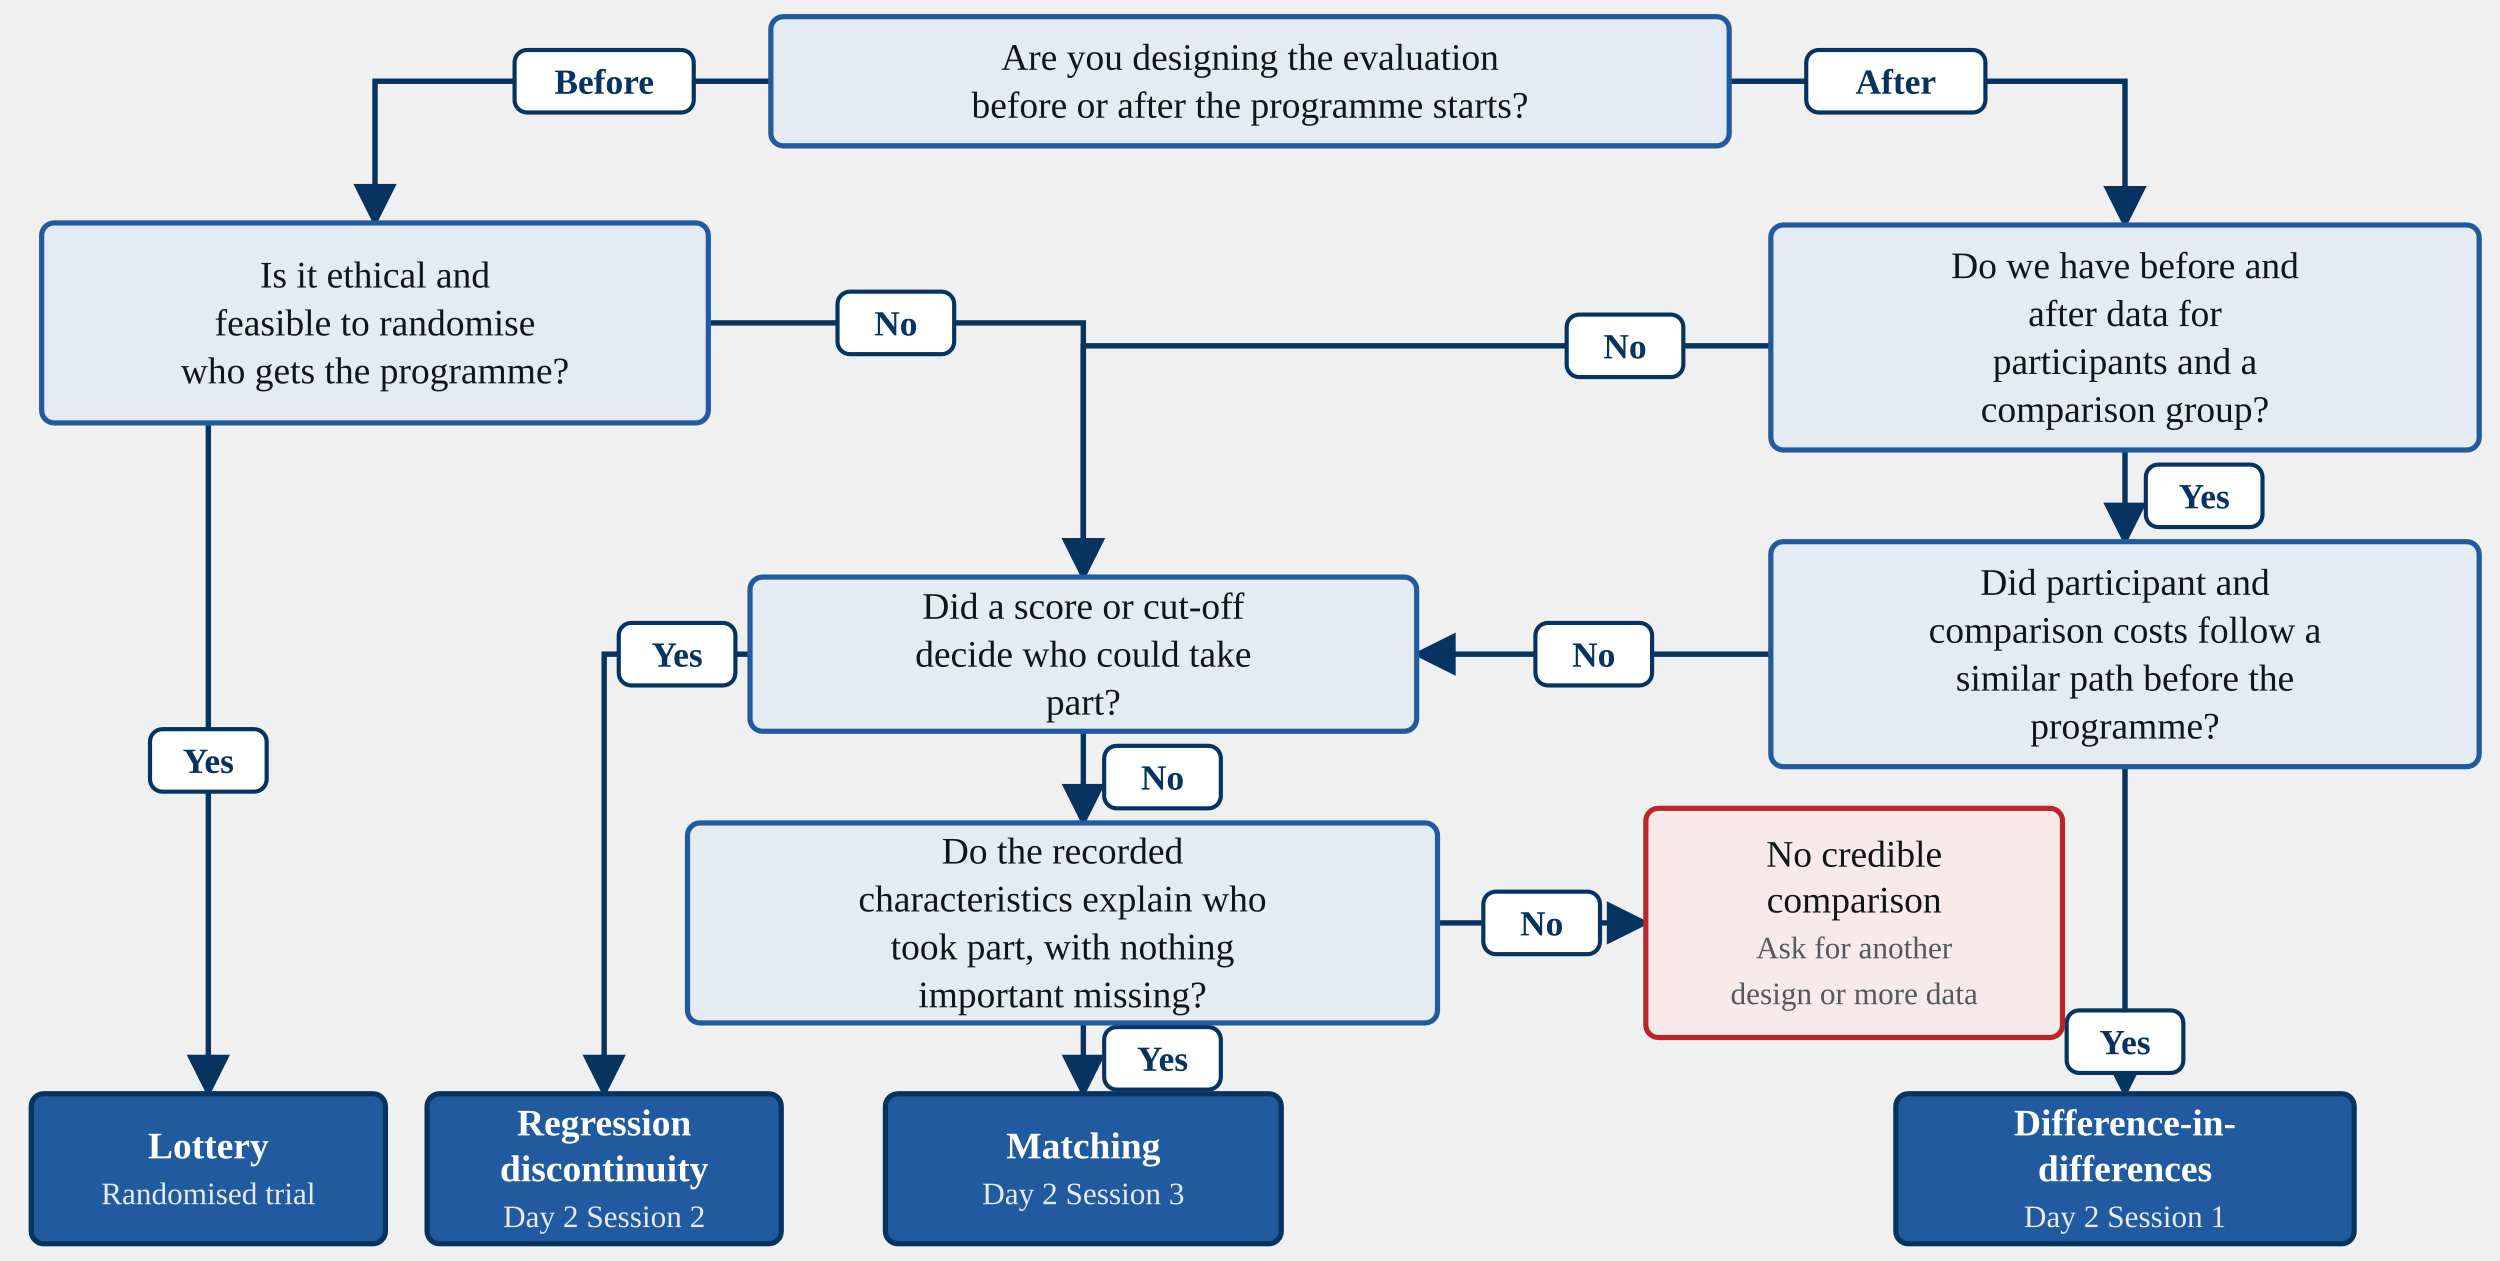
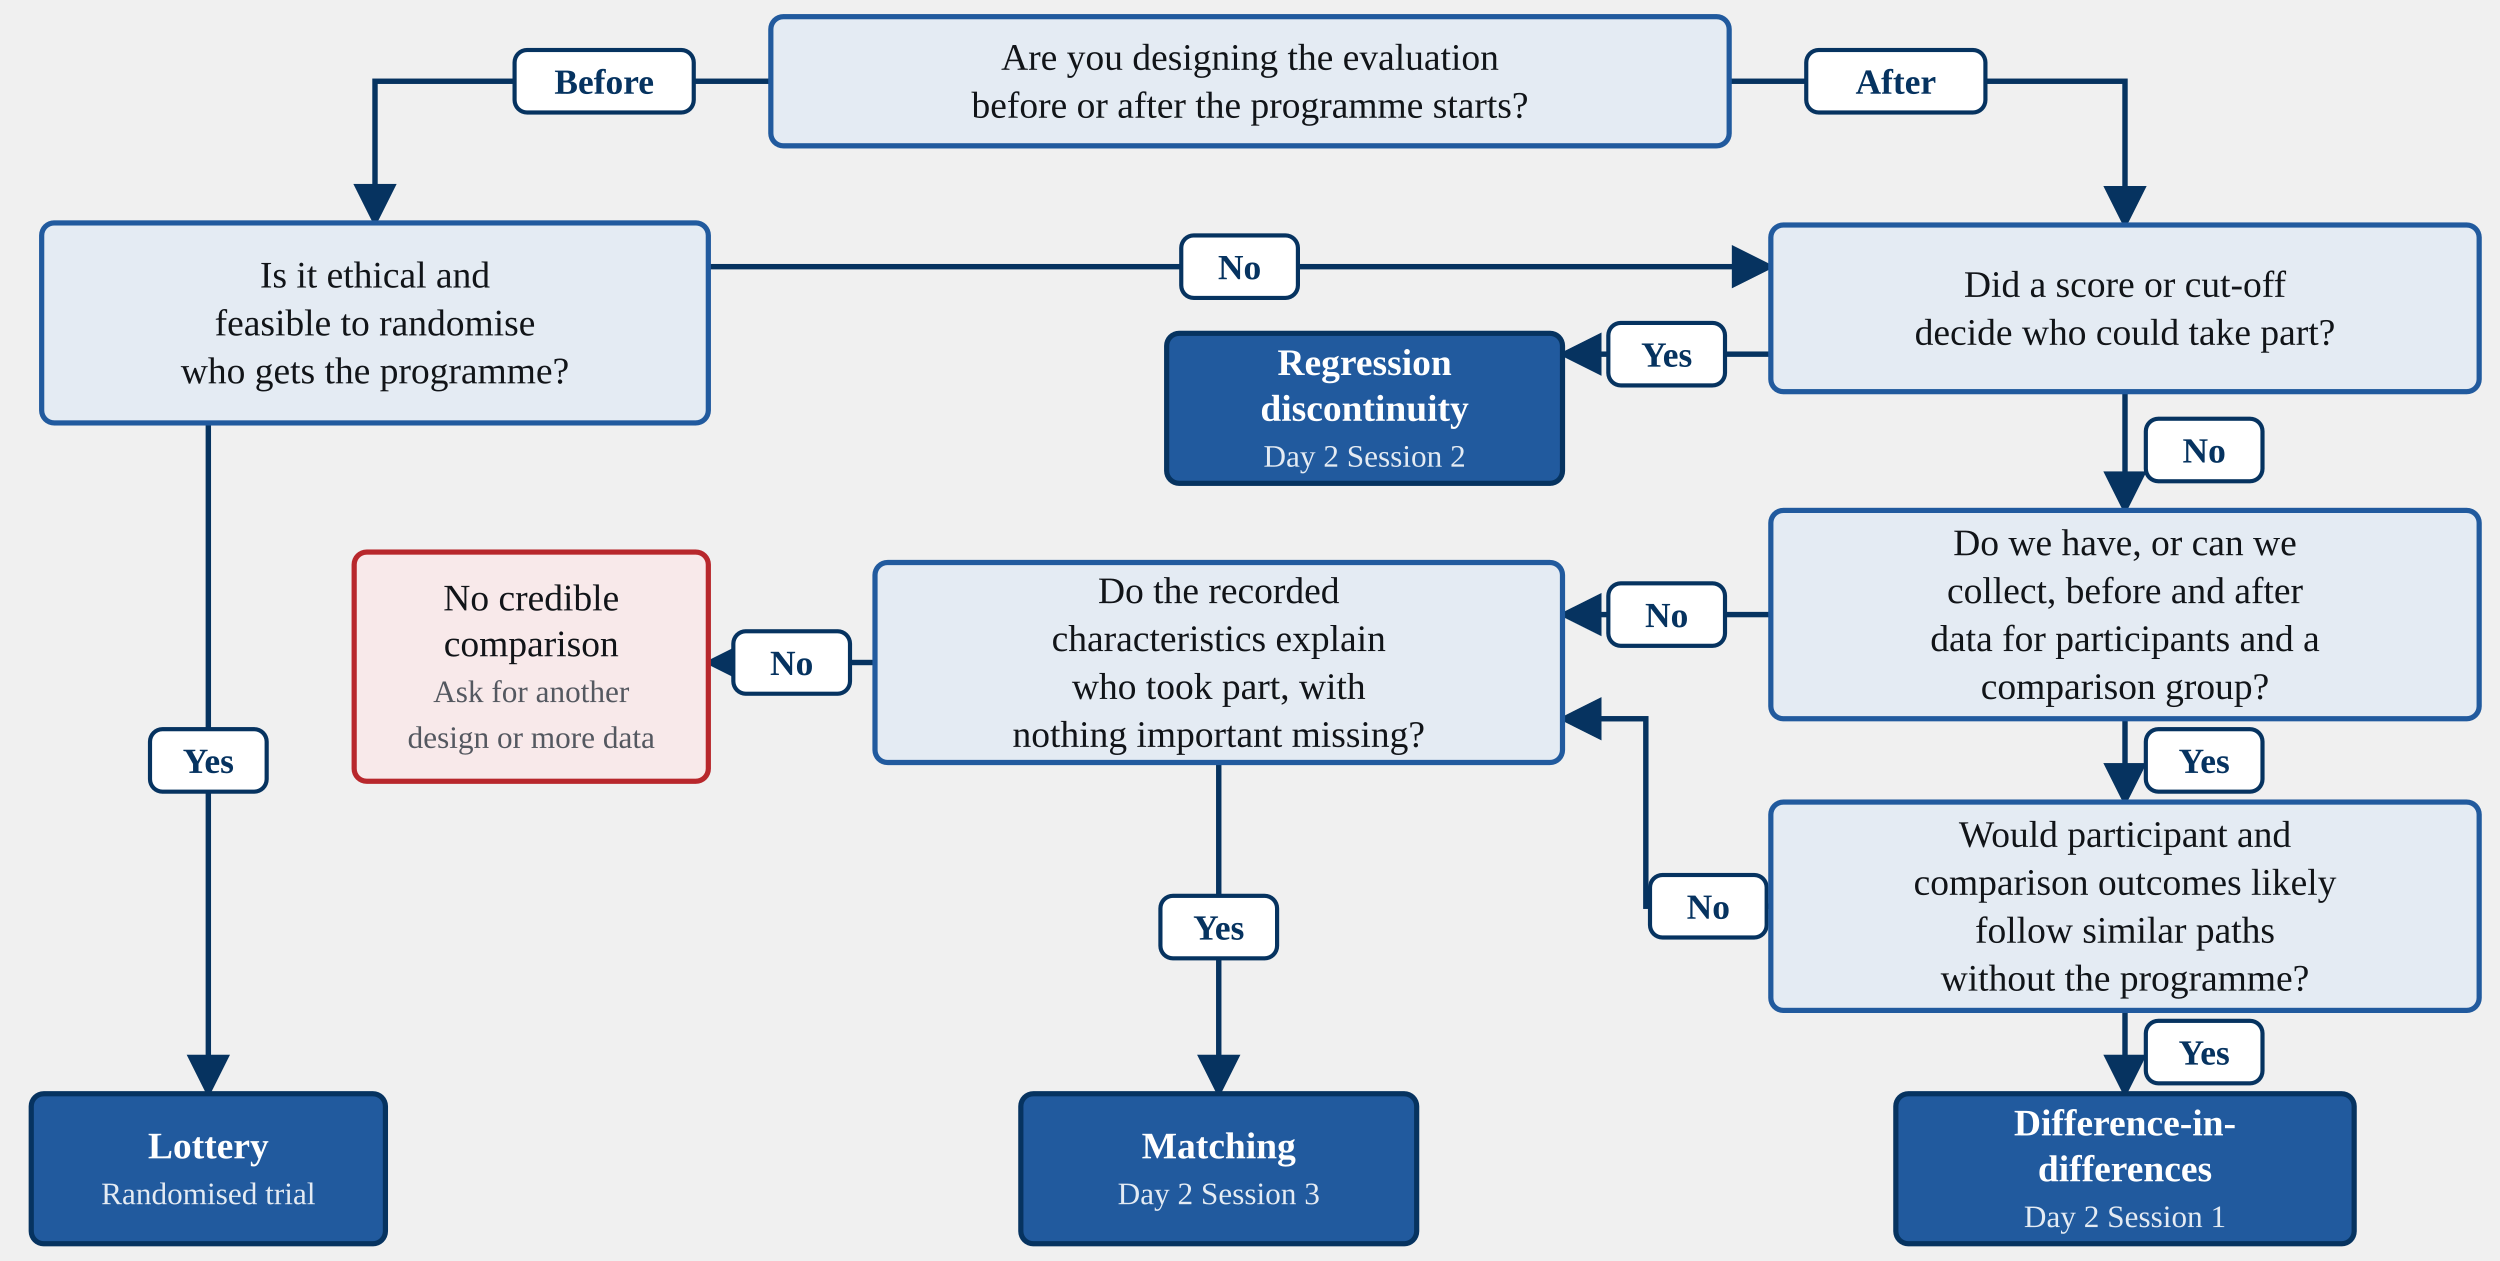
- <svg xmlns="http://www.w3.org/2000/svg" viewBox="0 0 1200 605" role="img" aria-label="Decision tree for choosing between a lottery, difference-in-differences, regression discontinuity and matching. Start by asking whether the evaluation is designed before or after the programme. Before: randomise if ethical and feasible. Otherwise, or after: difference-in-differences needs before and after data and similar earlier paths; regression discontinuity needs a score cut-off; matching needs recorded characteristics that explain who took part; otherwise there is no credible comparison yet.">
+ <svg xmlns="http://www.w3.org/2000/svg" viewBox="0 0 1200 605" role="img" aria-label="Decision tree for choosing between a lottery, difference-in-differences, regression discontinuity and matching. Start by asking whether the evaluation is designed before or after the programme. Before: randomise if ethical and feasible. Otherwise, or after: difference-in-differences needs before and after data (existing or planned) and similar paths; regression discontinuity needs a score cut-off; matching needs recorded characteristics that explain who took part; otherwise there is no credible comparison yet.">
  <style>
.mtree{font-family:"Noto Kufi Arabic","Segoe UI",Arial,sans-serif;}
svg{width:100%;height:auto;display:block;margin:0 auto}
.mt-line{fill:none;stroke:#063360;stroke-width:2.6}
.mt-q rect{fill:#E4EBF3;stroke:#215a9e;stroke-width:2.5}
.mt-m rect{fill:#215a9e;stroke:#063360;stroke-width:2.5}
.mt-x rect{fill:#F8E9EA;stroke:#B8272C;stroke-width:2.5}
.mt-t{font-size:18px;fill:#111418;text-anchor:middle}
.mt-m .mt-t{fill:#fff;font-weight:700}
.mt-m .mt-s{fill:#E4EBF3;font-size:15px;font-weight:400}
.mt-x .mt-s{font-size:15px;fill:#545860}
.mt-pill rect{fill:#fff;stroke:#063360;stroke-width:2}
.mt-pill text{font-size:17px;font-weight:700;fill:#063360;text-anchor:middle}
.mtree[data-interactive] .mt-node,.mtree[data-interactive] .mt-edge{opacity:.22;transition:opacity .3s}
.mtree[data-interactive] .mt-node.on,.mtree[data-interactive] .mt-edge.on{opacity:1}
.mtree[data-interactive] .mt-node.current rect{stroke:#063360;stroke-width:5;fill:#cfe0f3}
.mtree[data-interactive] .mt-node.result rect{stroke:#111418;stroke-width:6}
.mtree[data-interactive] .mt-edge.taken{opacity:1}
.mtree[data-interactive] .mt-edge.taken .mt-line{stroke:#215a9e;stroke-width:6;marker-end:url(#mt-arrow-on)}
.mtree[data-interactive] .mt-edge.taken .mt-pill rect{fill:#215a9e;stroke:#215a9e}
.mtree[data-interactive] .mt-edge.taken .mt-pill text{fill:#fff}
.mtree[data-interactive] .mt-node.on rect{stroke-width:3.5}
.mtree[data-interactive] .mt-edge.next{opacity:1;cursor:pointer}
.mtree[data-interactive] .mt-edge.next .mt-pill rect{fill:#063360}
.mtree[data-interactive] .mt-edge.next .mt-pill text{fill:#fff}
.mtree-ctl{display:grid;grid-template-columns:1fr auto;gap:8px 18px;align-items:center;margin-top:6px}
.mtree-q{font-size:26px;line-height:1.25;color:#063360;font-weight:700}
.mtree-msg{font-size:22px;line-height:1.3;color:#111418;grid-column:1/-1}
.mtree-msg strong{color:#063360}
+ .mtree-note{font-size:15px;line-height:1.35;color:#545860;margin:10px 0 0}
.mtree-btns{display:flex;gap:10px;flex-wrap:wrap;justify-content:flex-end}
button{font:inherit;font-size:22px;padding:6px 20px;border:2px solid #063360;background:#fff;color:#063360;border-radius:6px;cursor:pointer}
button.mt-go{background:#215a9e;color:#fff;border-color:#215a9e}
button:disabled{opacity:.35;cursor:default}
</style>
  <defs>
    <marker id="mt-arrow" viewBox="0 0 10 10" refX="9" refY="5" markerWidth="8" markerHeight="8" orient="auto">
      <path d="M0 0 L10 5 L0 10 z" fill="#063360" />
    </marker>
    <marker id="mt-arrow-on" viewBox="0 0 10 10" refX="9" refY="5" markerWidth="3.2" markerHeight="3.2" orient="auto">
      <path d="M0 0 L10 5 L0 10 z" fill="#215a9e" />
    </marker>
  </defs>
  <g id="e-q0&gt;q1" class="mt-edge" data-from="q0" data-to="q1" data-label="Before">
    <path class="mt-line" d="M370 39 L180 39 L180 107" marker-end="url(#mt-arrow)" />
    <g class="mt-pill">
      <rect x="247.0" y="24" width="86" height="30" rx="6" />
      <text x="290" y="45">Before</text>
    </g>
  </g>
-   <g id="e-q0&gt;q2" class="mt-edge" data-from="q0" data-to="q2" data-label="After">
+   <g id="e-q0&gt;qcut" class="mt-edge" data-from="q0" data-to="qcut" data-label="After">
    <path class="mt-line" d="M830 39 L1020 39 L1020 108" marker-end="url(#mt-arrow)" />
    <g class="mt-pill">
      <rect x="867.0" y="24" width="86" height="30" rx="6" />
      <text x="910" y="45">After</text>
    </g>
  </g>
  <g id="e-q1&gt;m_rct" class="mt-edge" data-from="q1" data-to="m_rct" data-label="Yes">
    <path class="mt-line" d="M100 203 L100 525" marker-end="url(#mt-arrow)" />
    <g class="mt-pill">
      <rect x="72.0" y="350" width="56" height="30" rx="6" />
      <text x="100" y="371">Yes</text>
    </g>
  </g>
  <g id="e-q1&gt;qcut" class="mt-edge" data-from="q1" data-to="qcut" data-label="No">
-     <path class="mt-line" d="M340 155 L520 155 L520 277" marker-end="url(#mt-arrow)" />
+     <path class="mt-line" d="M340 128 L850 128" marker-end="url(#mt-arrow)" />
    <g class="mt-pill">
-       <rect x="402.0" y="140" width="56" height="30" rx="6" />
-       <text x="430" y="161">No</text>
+       <rect x="567.0" y="113" width="56" height="30" rx="6" />
+       <text x="595" y="134">No</text>
+     </g>
+   </g>
+   <g id="e-qcut&gt;m_rdd" class="mt-edge" data-from="qcut" data-to="m_rdd" data-label="Yes">
+     <path class="mt-line" d="M850 170 L750 170" marker-end="url(#mt-arrow)" />
+     <g class="mt-pill">
+       <rect x="772.0" y="155" width="56" height="30" rx="6" />
+       <text x="800" y="176">Yes</text>
+     </g>
+   </g>
+   <g id="e-qcut&gt;q2" class="mt-edge" data-from="qcut" data-to="q2" data-label="No">
+     <path class="mt-line" d="M1020 188 L1020 245" marker-end="url(#mt-arrow)" />
+     <g class="mt-pill">
+       <rect x="1030.0" y="201" width="56" height="30" rx="6" />
+       <text x="1058" y="222">No</text>
    </g>
  </g>
  <g id="e-q2&gt;q3" class="mt-edge" data-from="q2" data-to="q3" data-label="Yes">
-     <path class="mt-line" d="M1020 216 L1020 260" marker-end="url(#mt-arrow)" />
+     <path class="mt-line" d="M1020 345 L1020 385" marker-end="url(#mt-arrow)" />
    <g class="mt-pill">
-       <rect x="1030.0" y="223" width="56" height="30" rx="6" />
-       <text x="1058" y="244">Yes</text>
+       <rect x="1030.0" y="350" width="56" height="30" rx="6" />
+       <text x="1058" y="371">Yes</text>
    </g>
  </g>
-   <g id="e-q2&gt;qcut" class="mt-edge" data-from="q2" data-to="qcut" data-label="No">
-     <path class="mt-line" d="M850 166 L520 166 L520 277" marker-end="url(#mt-arrow)" />
+   <g id="e-q2&gt;qobs" class="mt-edge" data-from="q2" data-to="qobs" data-label="No">
+     <path class="mt-line" d="M850 295 L750 295" marker-end="url(#mt-arrow)" />
    <g class="mt-pill">
-       <rect x="752.0" y="151" width="56" height="30" rx="6" />
-       <text x="780" y="172">No</text>
+       <rect x="772.0" y="280" width="56" height="30" rx="6" />
+       <text x="800" y="301">No</text>
    </g>
  </g>
  <g id="e-q3&gt;m_did" class="mt-edge" data-from="q3" data-to="m_did" data-label="Yes">
-     <path class="mt-line" d="M1020 368 L1020 525" marker-end="url(#mt-arrow)" />
+     <path class="mt-line" d="M1020 485 L1020 525" marker-end="url(#mt-arrow)" />
    <g class="mt-pill">
-       <rect x="992.0" y="485" width="56" height="30" rx="6" />
-       <text x="1020" y="506">Yes</text>
+       <rect x="1030.0" y="490" width="56" height="30" rx="6" />
+       <text x="1058" y="511">Yes</text>
    </g>
  </g>
-   <g id="e-q3&gt;qcut" class="mt-edge" data-from="q3" data-to="qcut" data-label="No">
-     <path class="mt-line" d="M850 314 L680 314" marker-end="url(#mt-arrow)" />
+   <g id="e-q3&gt;qobs" class="mt-edge" data-from="q3" data-to="qobs" data-label="No">
+     <path class="mt-line" d="M850 435 L790 435 L790 345 L750 345" marker-end="url(#mt-arrow)" />
    <g class="mt-pill">
-       <rect x="737.0" y="299" width="56" height="30" rx="6" />
-       <text x="765" y="320">No</text>
-     </g>
-   </g>
-   <g id="e-qcut&gt;m_rdd" class="mt-edge" data-from="qcut" data-to="m_rdd" data-label="Yes">
-     <path class="mt-line" d="M360 314 L290 314 L290 525" marker-end="url(#mt-arrow)" />
-     <g class="mt-pill">
-       <rect x="297.0" y="299" width="56" height="30" rx="6" />
-       <text x="325" y="320">Yes</text>
-     </g>
-   </g>
-   <g id="e-qcut&gt;qobs" class="mt-edge" data-from="qcut" data-to="qobs" data-label="No">
-     <path class="mt-line" d="M520 351 L520 395" marker-end="url(#mt-arrow)" />
-     <g class="mt-pill">
-       <rect x="530.0" y="358" width="56" height="30" rx="6" />
-       <text x="558" y="379">No</text>
+       <rect x="792.0" y="420" width="56" height="30" rx="6" />
+       <text x="820" y="441">No</text>
    </g>
  </g>
  <g id="e-qobs&gt;m_match" class="mt-edge" data-from="qobs" data-to="m_match" data-label="Yes">
-     <path class="mt-line" d="M520 491 L520 525" marker-end="url(#mt-arrow)" />
+     <path class="mt-line" d="M585 366 L585 525" marker-end="url(#mt-arrow)" />
    <g class="mt-pill">
-       <rect x="530.0" y="493" width="56" height="30" rx="6" />
-       <text x="558" y="514">Yes</text>
+       <rect x="557.0" y="430" width="56" height="30" rx="6" />
+       <text x="585" y="451">Yes</text>
    </g>
  </g>
  <g id="e-qobs&gt;x_none" class="mt-edge" data-from="qobs" data-to="x_none" data-label="No">
-     <path class="mt-line" d="M690 443 L790 443" marker-end="url(#mt-arrow)" />
+     <path class="mt-line" d="M420 318 L340 318" marker-end="url(#mt-arrow)" />
    <g class="mt-pill">
-       <rect x="712.0" y="428" width="56" height="30" rx="6" />
-       <text x="740" y="449">No</text>
+       <rect x="352.0" y="303" width="56" height="30" rx="6" />
+       <text x="380" y="324">No</text>
    </g>
  </g>
  <g id="n-q0" class="mt-node mt-q" data-id="q0">
    <rect x="370" y="8" width="460" height="62" rx="6" />
    <text class="mt-t" x="600.0" y="33.5">Are you designing the evaluation</text>
    <text class="mt-t" x="600.0" y="56.5">before or after the programme starts?</text>
  </g>
  <g id="n-q1" class="mt-node mt-q" data-id="q1">
    <rect x="20" y="107" width="320" height="96" rx="6" />
    <text class="mt-t" x="180.0" y="138.0">Is it ethical and</text>
    <text class="mt-t" x="180.0" y="161.0">feasible to randomise</text>
    <text class="mt-t" x="180.0" y="184.0">who gets the programme?</text>
  </g>
+   <g id="n-qcut" class="mt-node mt-q" data-id="qcut">
+     <rect x="850" y="108" width="340" height="80" rx="6" />
+     <text class="mt-t" x="1020.0" y="142.5">Did a score or cut-off</text>
+     <text class="mt-t" x="1020.0" y="165.5">decide who could take part?</text>
+   </g>
  <g id="n-q2" class="mt-node mt-q" data-id="q2">
-     <rect x="850" y="108" width="340" height="108" rx="6" />
-     <text class="mt-t" x="1020.0" y="133.5">Do we have before and</text>
-     <text class="mt-t" x="1020.0" y="156.5">after data for</text>
-     <text class="mt-t" x="1020.0" y="179.5">participants and a</text>
-     <text class="mt-t" x="1020.0" y="202.5">comparison group?</text>
+     <rect x="850" y="245" width="340" height="100" rx="6" />
+     <text class="mt-t" x="1020.0" y="266.5">Do we have, or can we</text>
+     <text class="mt-t" x="1020.0" y="289.5">collect, before and after</text>
+     <text class="mt-t" x="1020.0" y="312.5">data for participants and a</text>
+     <text class="mt-t" x="1020.0" y="335.5">comparison group?</text>
  </g>
  <g id="n-q3" class="mt-node mt-q" data-id="q3">
-     <rect x="850" y="260" width="340" height="108" rx="6" />
-     <text class="mt-t" x="1020.0" y="285.5">Did participant and</text>
-     <text class="mt-t" x="1020.0" y="308.5">comparison costs follow a</text>
-     <text class="mt-t" x="1020.0" y="331.5">similar path before the</text>
-     <text class="mt-t" x="1020.0" y="354.5">programme?</text>
-   </g>
-   <g id="n-qcut" class="mt-node mt-q" data-id="qcut">
-     <rect x="360" y="277" width="320" height="74" rx="6" />
-     <text class="mt-t" x="520.0" y="297.0">Did a score or cut-off</text>
-     <text class="mt-t" x="520.0" y="320.0">decide who could take</text>
-     <text class="mt-t" x="520.0" y="343.0">part?</text>
+     <rect x="850" y="385" width="340" height="100" rx="6" />
+     <text class="mt-t" x="1020.0" y="406.5">Would participant and</text>
+     <text class="mt-t" x="1020.0" y="429.5">comparison outcomes likely</text>
+     <text class="mt-t" x="1020.0" y="452.5">follow similar paths</text>
+     <text class="mt-t" x="1020.0" y="475.5">without the programme?</text>
  </g>
  <g id="n-qobs" class="mt-node mt-q" data-id="qobs">
-     <rect x="330" y="395" width="360" height="96" rx="6" />
-     <text class="mt-t" x="510.0" y="414.5">Do the recorded</text>
-     <text class="mt-t" x="510.0" y="437.5">characteristics explain who</text>
-     <text class="mt-t" x="510.0" y="460.5">took part, with nothing</text>
-     <text class="mt-t" x="510.0" y="483.5">important missing?</text>
+     <rect x="420" y="270" width="330" height="96" rx="6" />
+     <text class="mt-t" x="585.0" y="289.5">Do the recorded</text>
+     <text class="mt-t" x="585.0" y="312.5">characteristics explain</text>
+     <text class="mt-t" x="585.0" y="335.5">who took part, with</text>
+     <text class="mt-t" x="585.0" y="358.5">nothing important missing?</text>
  </g>
  <g id="n-m_rct" class="mt-node mt-m" data-id="m_rct">
    <rect x="15" y="525" width="170" height="72" rx="6" />
    <text class="mt-t" x="100.0" y="556.0">Lottery</text>
    <text class="mt-t mt-s" x="100.0" y="578.0">Randomised trial</text>
  </g>
  <g id="n-m_rdd" class="mt-node mt-m" data-id="m_rdd">
-     <rect x="205" y="525" width="170" height="72" rx="6" />
-     <text class="mt-t" x="290.0" y="545.0">Regression</text>
-     <text class="mt-t" x="290.0" y="567.0">discontinuity</text>
-     <text class="mt-t mt-s" x="290.0" y="589.0">Day 2 Session 2</text>
+     <rect x="560" y="160" width="190" height="72" rx="6" />
+     <text class="mt-t" x="655.0" y="180.0">Regression</text>
+     <text class="mt-t" x="655.0" y="202.0">discontinuity</text>
+     <text class="mt-t mt-s" x="655.0" y="224.0">Day 2 Session 2</text>
  </g>
  <g id="n-m_match" class="mt-node mt-m" data-id="m_match">
-     <rect x="425" y="525" width="190" height="72" rx="6" />
-     <text class="mt-t" x="520.0" y="556.0">Matching</text>
-     <text class="mt-t mt-s" x="520.0" y="578.0">Day 2 Session 3</text>
+     <rect x="490" y="525" width="190" height="72" rx="6" />
+     <text class="mt-t" x="585.0" y="556.0">Matching</text>
+     <text class="mt-t mt-s" x="585.0" y="578.0">Day 2 Session 3</text>
  </g>
  <g id="n-m_did" class="mt-node mt-m" data-id="m_did">
    <rect x="910" y="525" width="220" height="72" rx="6" />
    <text class="mt-t" x="1020.0" y="545.0">Difference-in-</text>
    <text class="mt-t" x="1020.0" y="567.0">differences</text>
    <text class="mt-t mt-s" x="1020.0" y="589.0">Day 2 Session 1</text>
  </g>
  <g id="n-x_none" class="mt-node mt-x" data-id="x_none">
-     <rect x="790" y="388" width="200" height="110" rx="6" />
-     <text class="mt-t" x="890.0" y="416.0">No credible</text>
-     <text class="mt-t" x="890.0" y="438.0">comparison</text>
-     <text class="mt-t mt-s" x="890.0" y="460.0">Ask for another</text>
-     <text class="mt-t mt-s" x="890.0" y="482.0">design or more data</text>
+     <rect x="170" y="265" width="170" height="110" rx="6" />
+     <text class="mt-t" x="255.0" y="293.0">No credible</text>
+     <text class="mt-t" x="255.0" y="315.0">comparison</text>
+     <text class="mt-t mt-s" x="255.0" y="337.0">Ask for another</text>
+     <text class="mt-t mt-s" x="255.0" y="359.0">design or more data</text>
  </g>
</svg>
